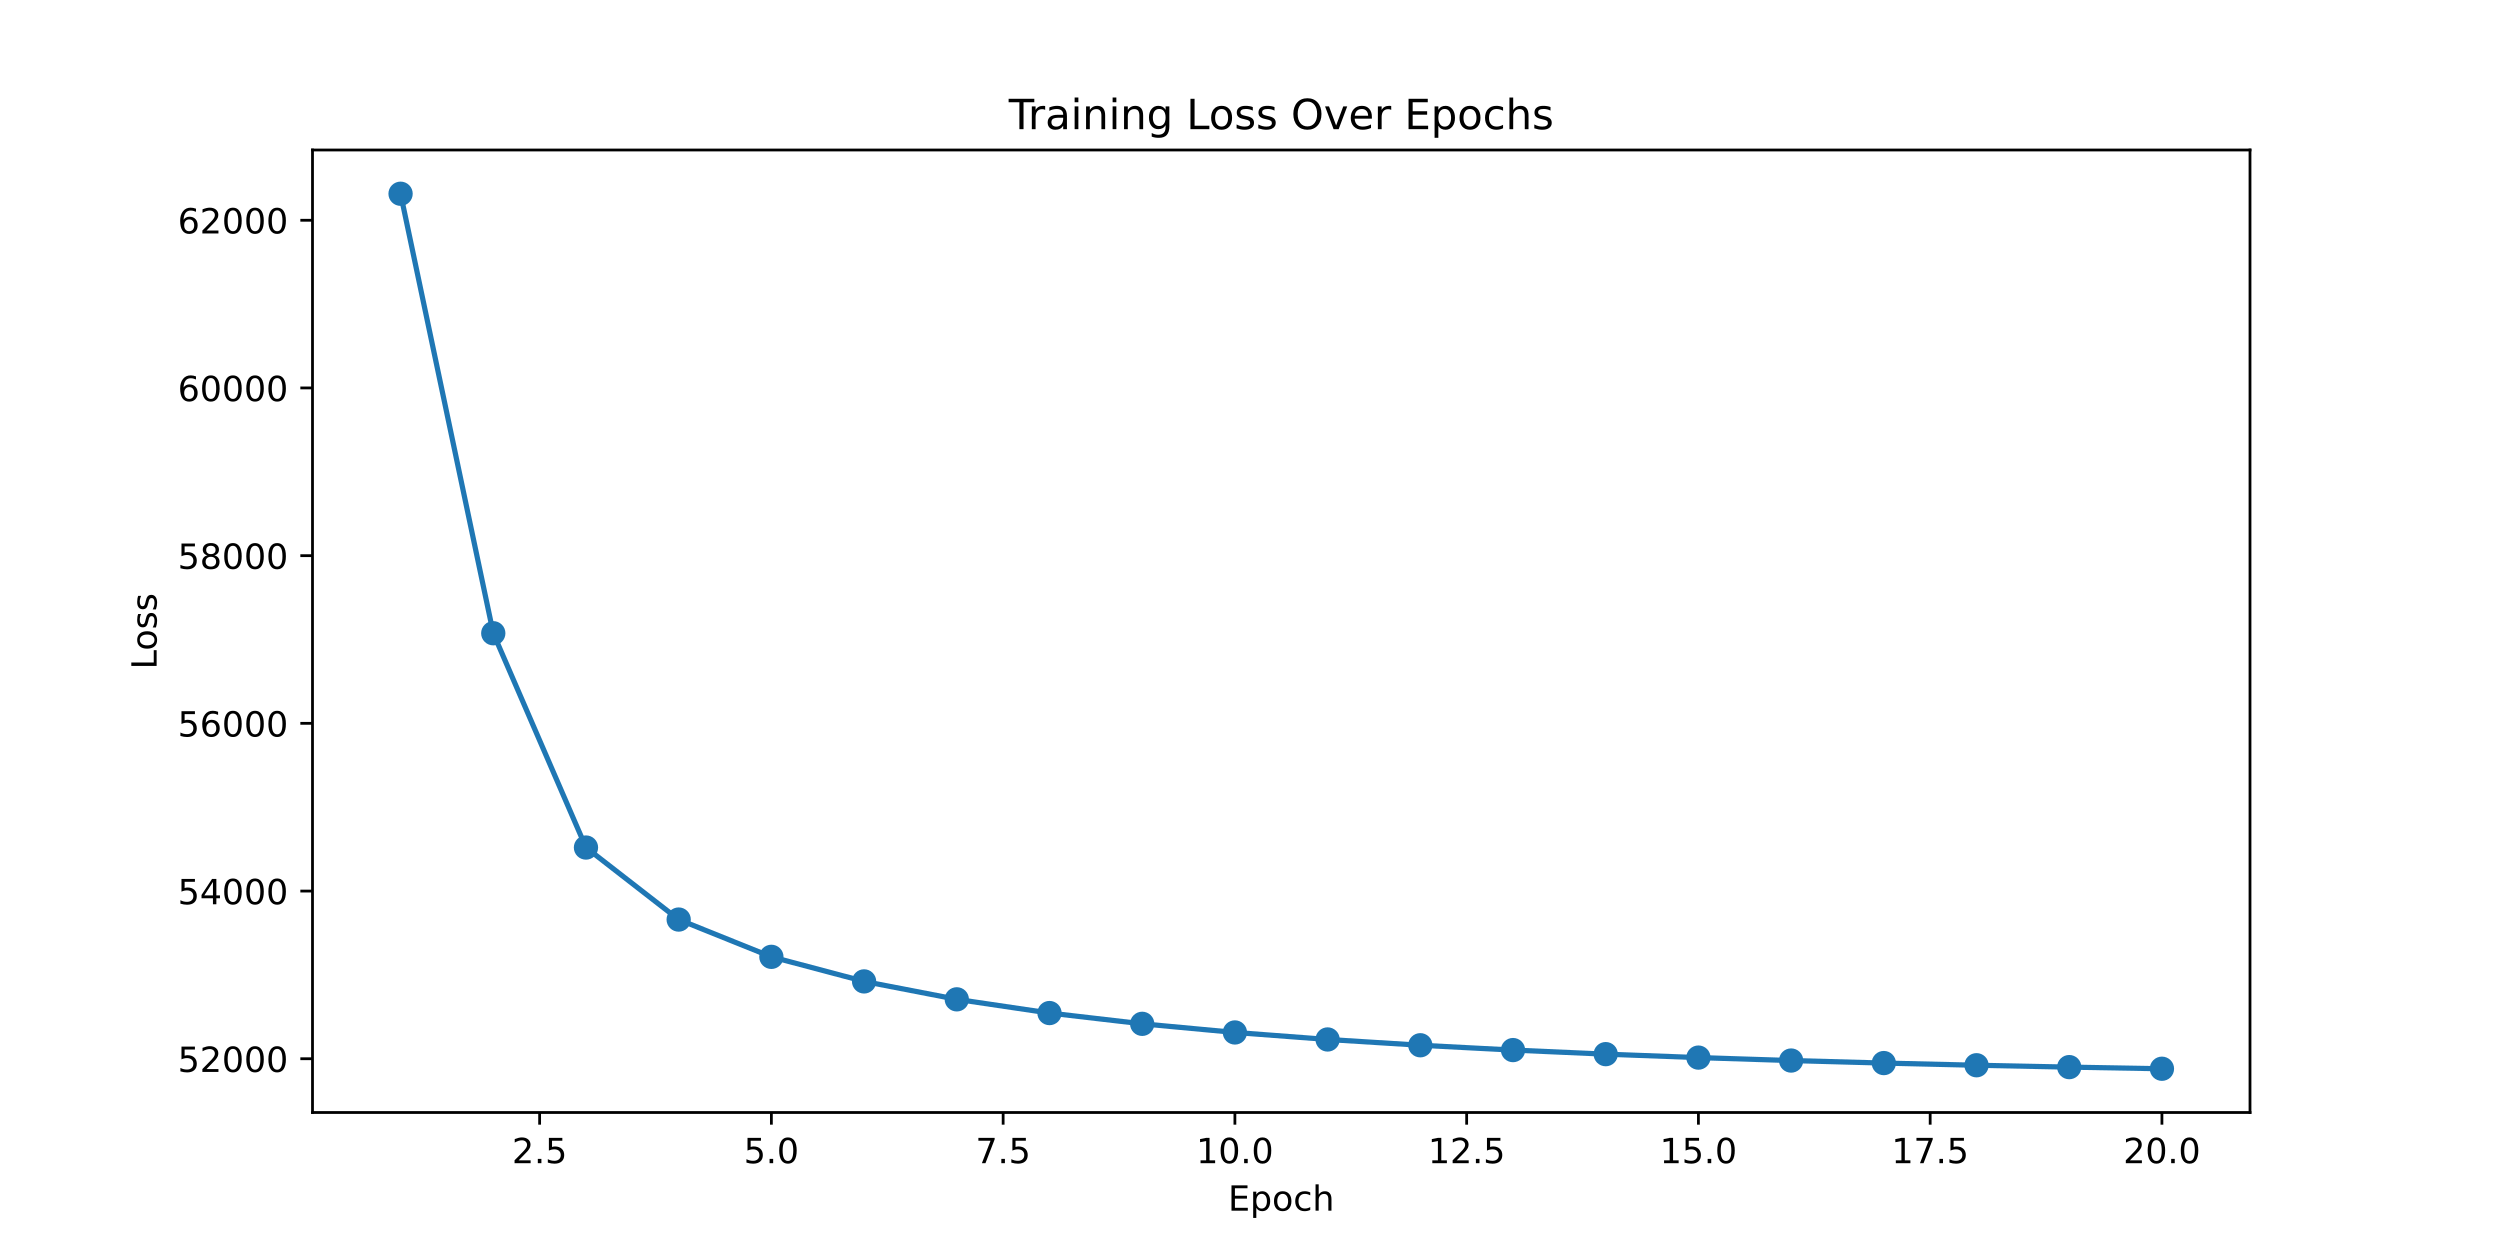
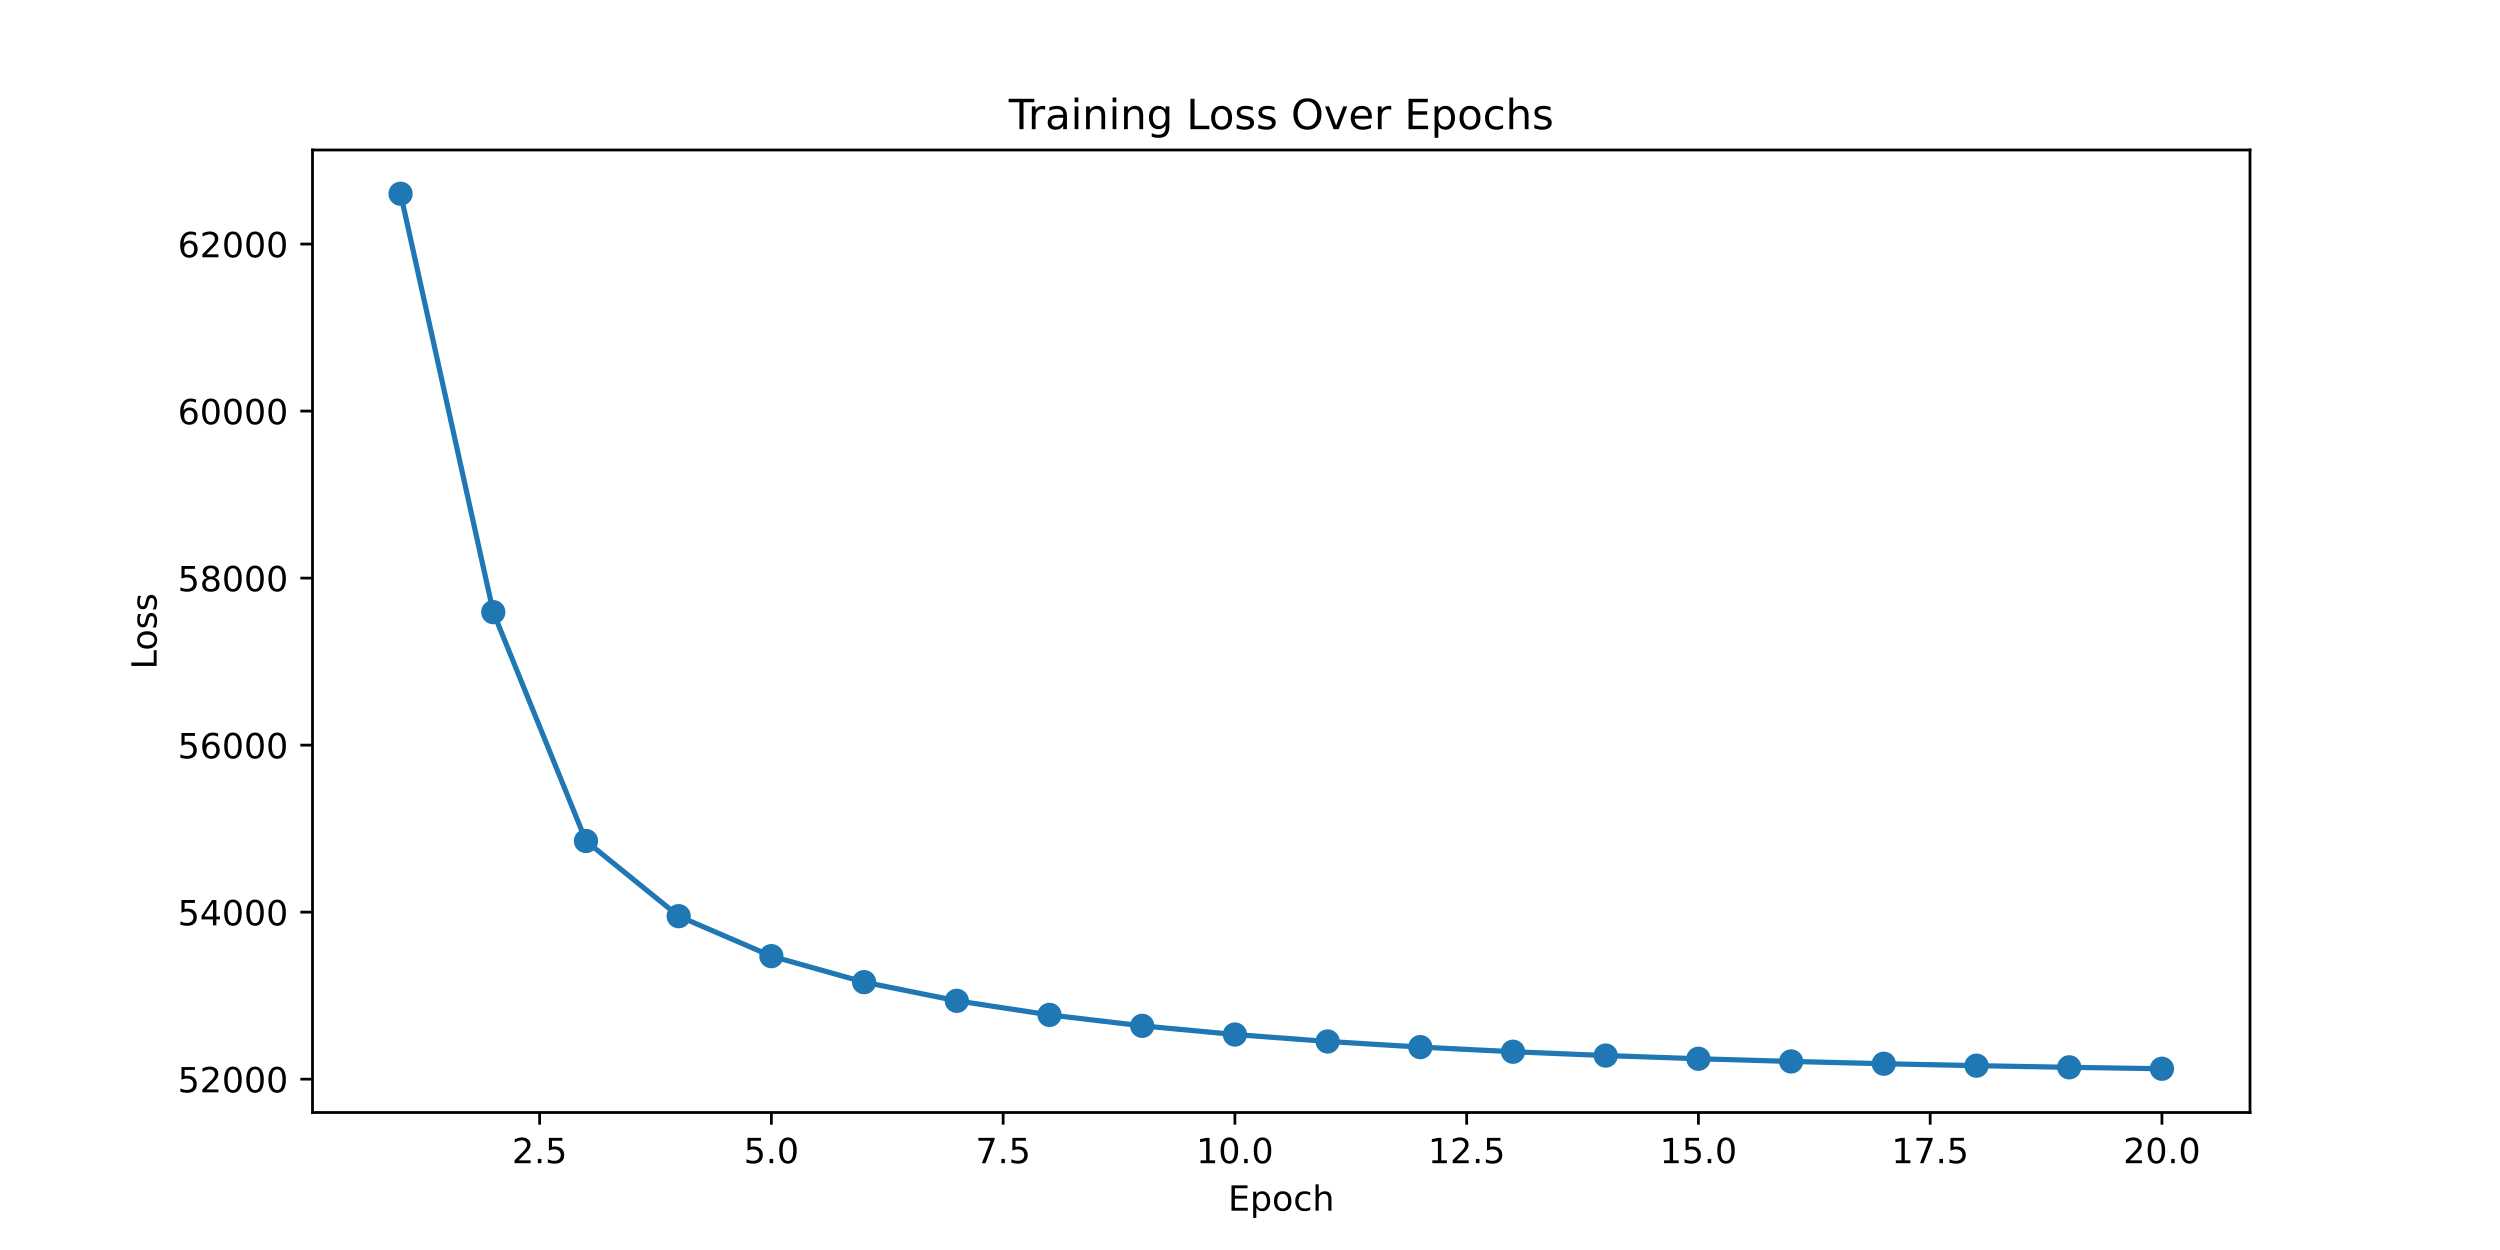
<svg xmlns="http://www.w3.org/2000/svg" xmlns:xlink="http://www.w3.org/1999/xlink" width="720pt" height="360pt" viewBox="0 0 720 360" version="1.1">
  <defs>
    <style type="text/css">*{stroke-linejoin: round; stroke-linecap: butt}</style>
  </defs>
  <g id="figure_1">
    <g id="patch_1">
      <path d="M 0 360  L 720 360  L 720 0  L 0 0  z " style="fill: #ffffff" />
    </g>
    <g id="axes_1">
      <g id="patch_2">
        <path d="M 90 320.4  L 648 320.4  L 648 43.2  L 90 43.2  z " style="fill: #ffffff" />
      </g>
      <g id="matplotlib.axis_1">
        <g id="xtick_1">
          <g id="line2d_1">
            <defs>
-               <path id="m86ede173ee" d="M 0 0  L 0 3.5  " style="stroke: #000000; stroke-width: 0.8" />
+               <path id="me15e7188da" d="M 0 0  L 0 3.5  " style="stroke: #000000; stroke-width: 0.8" />
            </defs>
            <g>
-               <use xlink:href="#m86ede173ee" x="155.411" y="320.4" style="stroke: #000000; stroke-width: 0.8" />
+               <use xlink:href="#me15e7188da" x="155.411" y="320.4" style="stroke: #000000; stroke-width: 0.8" />
            </g>
          </g>
          <g id="text_1">
            <g transform="translate(147.4599 334.9984) scale(0.1 -0.1)">
              <defs>
                <path id="DejaVuSans-32" d="M 1228 531  L 3431 531  L 3431 0  L 469 0  L 469 531  Q 828 903 1448 1529  Q 2069 2156 2228 2338  Q 2531 2678 2651 2914  Q 2772 3150 2772 3378  Q 2772 3750 2511 3984  Q 2250 4219 1831 4219  Q 1534 4219 1204 4116  Q 875 4013 500 3803  L 500 4441  Q 881 4594 1212 4672  Q 1544 4750 1819 4750  Q 2544 4750 2975 4387  Q 3406 4025 3406 3419  Q 3406 3131 3298 2873  Q 3191 2616 2906 2266  Q 2828 2175 2409 1742  Q 1991 1309 1228 531  z " transform="scale(0.015625)" />
                <path id="DejaVuSans-2e" d="M 684 794  L 1344 794  L 1344 0  L 684 0  L 684 794  z " transform="scale(0.015625)" />
                <path id="DejaVuSans-35" d="M 691 4666  L 3169 4666  L 3169 4134  L 1269 4134  L 1269 2991  Q 1406 3038 1543 3061  Q 1681 3084 1819 3084  Q 2600 3084 3056 2656  Q 3513 2228 3513 1497  Q 3513 744 3044 326  Q 2575 -91 1722 -91  Q 1428 -91 1123 -41  Q 819 9 494 109  L 494 744  Q 775 591 1075 516  Q 1375 441 1709 441  Q 2250 441 2565 725  Q 2881 1009 2881 1497  Q 2881 1984 2565 2268  Q 2250 2553 1709 2553  Q 1456 2553 1204 2497  Q 953 2441 691 2322  L 691 4666  z " transform="scale(0.015625)" />
              </defs>
              <use xlink:href="#DejaVuSans-32" />
              <use xlink:href="#DejaVuSans-2e" transform="translate(63.62305 0)" />
              <use xlink:href="#DejaVuSans-35" transform="translate(95.41016 0)" />
            </g>
          </g>
        </g>
        <g id="xtick_2">
          <g id="line2d_2">
            <g>
-               <use xlink:href="#m86ede173ee" x="222.158" y="320.4" style="stroke: #000000; stroke-width: 0.8" />
+               <use xlink:href="#me15e7188da" x="222.158" y="320.4" style="stroke: #000000; stroke-width: 0.8" />
            </g>
          </g>
          <g id="text_2">
            <g transform="translate(214.2063 334.9984) scale(0.1 -0.1)">
              <defs>
                <path id="DejaVuSans-30" d="M 2034 4250  Q 1547 4250 1301 3770  Q 1056 3291 1056 2328  Q 1056 1369 1301 889  Q 1547 409 2034 409  Q 2525 409 2770 889  Q 3016 1369 3016 2328  Q 3016 3291 2770 3770  Q 2525 4250 2034 4250  z M 2034 4750  Q 2819 4750 3233 4129  Q 3647 3509 3647 2328  Q 3647 1150 3233 529  Q 2819 -91 2034 -91  Q 1250 -91 836 529  Q 422 1150 422 2328  Q 422 3509 836 4129  Q 1250 4750 2034 4750  z " transform="scale(0.015625)" />
              </defs>
              <use xlink:href="#DejaVuSans-35" />
              <use xlink:href="#DejaVuSans-2e" transform="translate(63.62305 0)" />
              <use xlink:href="#DejaVuSans-30" transform="translate(95.41016 0)" />
            </g>
          </g>
        </g>
        <g id="xtick_3">
          <g id="line2d_3">
            <g>
-               <use xlink:href="#m86ede173ee" x="288.904" y="320.4" style="stroke: #000000; stroke-width: 0.8" />
+               <use xlink:href="#me15e7188da" x="288.904" y="320.4" style="stroke: #000000; stroke-width: 0.8" />
            </g>
          </g>
          <g id="text_3">
            <g transform="translate(280.9527 334.9984) scale(0.1 -0.1)">
              <defs>
                <path id="DejaVuSans-37" d="M 525 4666  L 3525 4666  L 3525 4397  L 1831 0  L 1172 0  L 2766 4134  L 525 4134  L 525 4666  z " transform="scale(0.015625)" />
              </defs>
              <use xlink:href="#DejaVuSans-37" />
              <use xlink:href="#DejaVuSans-2e" transform="translate(63.62305 0)" />
              <use xlink:href="#DejaVuSans-35" transform="translate(95.41016 0)" />
            </g>
          </g>
        </g>
        <g id="xtick_4">
          <g id="line2d_4">
            <g>
-               <use xlink:href="#m86ede173ee" x="355.651" y="320.4" style="stroke: #000000; stroke-width: 0.8" />
+               <use xlink:href="#me15e7188da" x="355.651" y="320.4" style="stroke: #000000; stroke-width: 0.8" />
            </g>
          </g>
          <g id="text_4">
            <g transform="translate(344.5179 334.9984) scale(0.1 -0.1)">
              <defs>
                <path id="DejaVuSans-31" d="M 794 531  L 1825 531  L 1825 4091  L 703 3866  L 703 4441  L 1819 4666  L 2450 4666  L 2450 531  L 3481 531  L 3481 0  L 794 0  L 794 531  z " transform="scale(0.015625)" />
              </defs>
              <use xlink:href="#DejaVuSans-31" />
              <use xlink:href="#DejaVuSans-30" transform="translate(63.62305 0)" />
              <use xlink:href="#DejaVuSans-2e" transform="translate(127.2461 0)" />
              <use xlink:href="#DejaVuSans-30" transform="translate(159.0332 0)" />
            </g>
          </g>
        </g>
        <g id="xtick_5">
          <g id="line2d_5">
            <g>
-               <use xlink:href="#m86ede173ee" x="422.397" y="320.4" style="stroke: #000000; stroke-width: 0.8" />
+               <use xlink:href="#me15e7188da" x="422.397" y="320.4" style="stroke: #000000; stroke-width: 0.8" />
            </g>
          </g>
          <g id="text_5">
            <g transform="translate(411.2643 334.9984) scale(0.1 -0.1)">
              <use xlink:href="#DejaVuSans-31" />
              <use xlink:href="#DejaVuSans-32" transform="translate(63.62305 0)" />
              <use xlink:href="#DejaVuSans-2e" transform="translate(127.2461 0)" />
              <use xlink:href="#DejaVuSans-35" transform="translate(159.0332 0)" />
            </g>
          </g>
        </g>
        <g id="xtick_6">
          <g id="line2d_6">
            <g>
-               <use xlink:href="#m86ede173ee" x="489.144" y="320.4" style="stroke: #000000; stroke-width: 0.8" />
+               <use xlink:href="#me15e7188da" x="489.144" y="320.4" style="stroke: #000000; stroke-width: 0.8" />
            </g>
          </g>
          <g id="text_6">
            <g transform="translate(478.0107 334.9984) scale(0.1 -0.1)">
              <use xlink:href="#DejaVuSans-31" />
              <use xlink:href="#DejaVuSans-35" transform="translate(63.62305 0)" />
              <use xlink:href="#DejaVuSans-2e" transform="translate(127.2461 0)" />
              <use xlink:href="#DejaVuSans-30" transform="translate(159.0332 0)" />
            </g>
          </g>
        </g>
        <g id="xtick_7">
          <g id="line2d_7">
            <g>
-               <use xlink:href="#m86ede173ee" x="555.89" y="320.4" style="stroke: #000000; stroke-width: 0.8" />
+               <use xlink:href="#me15e7188da" x="555.89" y="320.4" style="stroke: #000000; stroke-width: 0.8" />
            </g>
          </g>
          <g id="text_7">
            <g transform="translate(544.7571 334.9984) scale(0.1 -0.1)">
              <use xlink:href="#DejaVuSans-31" />
              <use xlink:href="#DejaVuSans-37" transform="translate(63.62305 0)" />
              <use xlink:href="#DejaVuSans-2e" transform="translate(127.2461 0)" />
              <use xlink:href="#DejaVuSans-35" transform="translate(159.0332 0)" />
            </g>
          </g>
        </g>
        <g id="xtick_8">
          <g id="line2d_8">
            <g>
-               <use xlink:href="#m86ede173ee" x="622.636" y="320.4" style="stroke: #000000; stroke-width: 0.8" />
+               <use xlink:href="#me15e7188da" x="622.636" y="320.4" style="stroke: #000000; stroke-width: 0.8" />
            </g>
          </g>
          <g id="text_8">
            <g transform="translate(611.5036 334.9984) scale(0.1 -0.1)">
              <use xlink:href="#DejaVuSans-32" />
              <use xlink:href="#DejaVuSans-30" transform="translate(63.62305 0)" />
              <use xlink:href="#DejaVuSans-2e" transform="translate(127.2461 0)" />
              <use xlink:href="#DejaVuSans-30" transform="translate(159.0332 0)" />
            </g>
          </g>
        </g>
        <g id="text_9">
          <g transform="translate(353.6891 348.6766) scale(0.1 -0.1)">
            <defs>
              <path id="DejaVuSans-45" d="M 628 4666  L 3578 4666  L 3578 4134  L 1259 4134  L 1259 2753  L 3481 2753  L 3481 2222  L 1259 2222  L 1259 531  L 3634 531  L 3634 0  L 628 0  L 628 4666  z " transform="scale(0.015625)" />
              <path id="DejaVuSans-70" d="M 1159 525  L 1159 -1331  L 581 -1331  L 581 3500  L 1159 3500  L 1159 2969  Q 1341 3281 1617 3432  Q 1894 3584 2278 3584  Q 2916 3584 3314 3078  Q 3713 2572 3713 1747  Q 3713 922 3314 415  Q 2916 -91 2278 -91  Q 1894 -91 1617 61  Q 1341 213 1159 525  z M 3116 1747  Q 3116 2381 2855 2742  Q 2594 3103 2138 3103  Q 1681 3103 1420 2742  Q 1159 2381 1159 1747  Q 1159 1113 1420 752  Q 1681 391 2138 391  Q 2594 391 2855 752  Q 3116 1113 3116 1747  z " transform="scale(0.015625)" />
              <path id="DejaVuSans-6f" d="M 1959 3097  Q 1497 3097 1228 2736  Q 959 2375 959 1747  Q 959 1119 1226 758  Q 1494 397 1959 397  Q 2419 397 2687 759  Q 2956 1122 2956 1747  Q 2956 2369 2687 2733  Q 2419 3097 1959 3097  z M 1959 3584  Q 2709 3584 3137 3096  Q 3566 2609 3566 1747  Q 3566 888 3137 398  Q 2709 -91 1959 -91  Q 1206 -91 779 398  Q 353 888 353 1747  Q 353 2609 779 3096  Q 1206 3584 1959 3584  z " transform="scale(0.015625)" />
              <path id="DejaVuSans-63" d="M 3122 3366  L 3122 2828  Q 2878 2963 2633 3030  Q 2388 3097 2138 3097  Q 1578 3097 1268 2742  Q 959 2388 959 1747  Q 959 1106 1268 751  Q 1578 397 2138 397  Q 2388 397 2633 464  Q 2878 531 3122 666  L 3122 134  Q 2881 22 2623 -34  Q 2366 -91 2075 -91  Q 1284 -91 818 406  Q 353 903 353 1747  Q 353 2603 823 3093  Q 1294 3584 2113 3584  Q 2378 3584 2631 3529  Q 2884 3475 3122 3366  z " transform="scale(0.015625)" />
              <path id="DejaVuSans-68" d="M 3513 2113  L 3513 0  L 2938 0  L 2938 2094  Q 2938 2591 2744 2837  Q 2550 3084 2163 3084  Q 1697 3084 1428 2787  Q 1159 2491 1159 1978  L 1159 0  L 581 0  L 581 4863  L 1159 4863  L 1159 2956  Q 1366 3272 1645 3428  Q 1925 3584 2291 3584  Q 2894 3584 3203 3211  Q 3513 2838 3513 2113  z " transform="scale(0.015625)" />
            </defs>
            <use xlink:href="#DejaVuSans-45" />
            <use xlink:href="#DejaVuSans-70" transform="translate(63.18359 0)" />
            <use xlink:href="#DejaVuSans-6f" transform="translate(126.6602 0)" />
            <use xlink:href="#DejaVuSans-63" transform="translate(187.8418 0)" />
            <use xlink:href="#DejaVuSans-68" transform="translate(242.8223 0)" />
          </g>
        </g>
      </g>
      <g id="matplotlib.axis_2">
        <g id="ytick_1">
          <g id="line2d_9">
            <defs>
-               <path id="m287cf3b19f" d="M 0 0  L -3.5 0  " style="stroke: #000000; stroke-width: 0.8" />
+               <path id="me269ccc353" d="M 0 0  L -3.5 0  " style="stroke: #000000; stroke-width: 0.8" />
            </defs>
            <g>
-               <use xlink:href="#m287cf3b19f" x="90" y="304.919" style="stroke: #000000; stroke-width: 0.8" />
+               <use xlink:href="#me269ccc353" x="90" y="310.8" style="stroke: #000000; stroke-width: 0.8" />
            </g>
          </g>
          <g id="text_10">
-             <g transform="translate(51.1875 308.7183) scale(0.1 -0.1)">
+             <g transform="translate(51.1875 314.5993) scale(0.1 -0.1)">
              <use xlink:href="#DejaVuSans-35" />
              <use xlink:href="#DejaVuSans-32" transform="translate(63.62305 0)" />
              <use xlink:href="#DejaVuSans-30" transform="translate(127.2461 0)" />
              <use xlink:href="#DejaVuSans-30" transform="translate(190.8691 0)" />
              <use xlink:href="#DejaVuSans-30" transform="translate(254.4922 0)" />
            </g>
          </g>
        </g>
        <g id="ytick_2">
          <g id="line2d_10">
            <g>
-               <use xlink:href="#m287cf3b19f" x="90" y="256.621" style="stroke: #000000; stroke-width: 0.8" />
+               <use xlink:href="#me269ccc353" x="90" y="262.697" style="stroke: #000000; stroke-width: 0.8" />
            </g>
          </g>
          <g id="text_11">
-             <g transform="translate(51.1875 260.4207) scale(0.1 -0.1)">
+             <g transform="translate(51.1875 266.4965) scale(0.1 -0.1)">
              <defs>
                <path id="DejaVuSans-34" d="M 2419 4116  L 825 1625  L 2419 1625  L 2419 4116  z M 2253 4666  L 3047 4666  L 3047 1625  L 3713 1625  L 3713 1100  L 3047 1100  L 3047 0  L 2419 0  L 2419 1100  L 313 1100  L 313 1709  L 2253 4666  z " transform="scale(0.015625)" />
              </defs>
              <use xlink:href="#DejaVuSans-35" />
              <use xlink:href="#DejaVuSans-34" transform="translate(63.62305 0)" />
              <use xlink:href="#DejaVuSans-30" transform="translate(127.2461 0)" />
              <use xlink:href="#DejaVuSans-30" transform="translate(190.8691 0)" />
              <use xlink:href="#DejaVuSans-30" transform="translate(254.4922 0)" />
            </g>
          </g>
        </g>
        <g id="ytick_3">
          <g id="line2d_11">
            <g>
-               <use xlink:href="#m287cf3b19f" x="90" y="208.324" style="stroke: #000000; stroke-width: 0.8" />
+               <use xlink:href="#me269ccc353" x="90" y="214.594" style="stroke: #000000; stroke-width: 0.8" />
            </g>
          </g>
          <g id="text_12">
-             <g transform="translate(51.1875 212.123) scale(0.1 -0.1)">
+             <g transform="translate(51.1875 218.3937) scale(0.1 -0.1)">
              <defs>
                <path id="DejaVuSans-36" d="M 2113 2584  Q 1688 2584 1439 2293  Q 1191 2003 1191 1497  Q 1191 994 1439 701  Q 1688 409 2113 409  Q 2538 409 2786 701  Q 3034 994 3034 1497  Q 3034 2003 2786 2293  Q 2538 2584 2113 2584  z M 3366 4563  L 3366 3988  Q 3128 4100 2886 4159  Q 2644 4219 2406 4219  Q 1781 4219 1451 3797  Q 1122 3375 1075 2522  Q 1259 2794 1537 2939  Q 1816 3084 2150 3084  Q 2853 3084 3261 2657  Q 3669 2231 3669 1497  Q 3669 778 3244 343  Q 2819 -91 2113 -91  Q 1303 -91 875 529  Q 447 1150 447 2328  Q 447 3434 972 4092  Q 1497 4750 2381 4750  Q 2619 4750 2861 4703  Q 3103 4656 3366 4563  z " transform="scale(0.015625)" />
              </defs>
              <use xlink:href="#DejaVuSans-35" />
              <use xlink:href="#DejaVuSans-36" transform="translate(63.62305 0)" />
              <use xlink:href="#DejaVuSans-30" transform="translate(127.2461 0)" />
              <use xlink:href="#DejaVuSans-30" transform="translate(190.8691 0)" />
              <use xlink:href="#DejaVuSans-30" transform="translate(254.4922 0)" />
            </g>
          </g>
        </g>
        <g id="ytick_4">
          <g id="line2d_12">
            <g>
-               <use xlink:href="#m287cf3b19f" x="90" y="160.026" style="stroke: #000000; stroke-width: 0.8" />
+               <use xlink:href="#me269ccc353" x="90" y="166.492" style="stroke: #000000; stroke-width: 0.8" />
            </g>
          </g>
          <g id="text_13">
-             <g transform="translate(51.1875 163.8253) scale(0.1 -0.1)">
+             <g transform="translate(51.1875 170.2909) scale(0.1 -0.1)">
              <defs>
                <path id="DejaVuSans-38" d="M 2034 2216  Q 1584 2216 1326 1975  Q 1069 1734 1069 1313  Q 1069 891 1326 650  Q 1584 409 2034 409  Q 2484 409 2743 651  Q 3003 894 3003 1313  Q 3003 1734 2745 1975  Q 2488 2216 2034 2216  z M 1403 2484  Q 997 2584 770 2862  Q 544 3141 544 3541  Q 544 4100 942 4425  Q 1341 4750 2034 4750  Q 2731 4750 3128 4425  Q 3525 4100 3525 3541  Q 3525 3141 3298 2862  Q 3072 2584 2669 2484  Q 3125 2378 3379 2068  Q 3634 1759 3634 1313  Q 3634 634 3220 271  Q 2806 -91 2034 -91  Q 1263 -91 848 271  Q 434 634 434 1313  Q 434 1759 690 2068  Q 947 2378 1403 2484  z M 1172 3481  Q 1172 3119 1398 2916  Q 1625 2713 2034 2713  Q 2441 2713 2670 2916  Q 2900 3119 2900 3481  Q 2900 3844 2670 4047  Q 2441 4250 2034 4250  Q 1625 4250 1398 4047  Q 1172 3844 1172 3481  z " transform="scale(0.015625)" />
              </defs>
              <use xlink:href="#DejaVuSans-35" />
              <use xlink:href="#DejaVuSans-38" transform="translate(63.62305 0)" />
              <use xlink:href="#DejaVuSans-30" transform="translate(127.2461 0)" />
              <use xlink:href="#DejaVuSans-30" transform="translate(190.8691 0)" />
              <use xlink:href="#DejaVuSans-30" transform="translate(254.4922 0)" />
            </g>
          </g>
        </g>
        <g id="ytick_5">
          <g id="line2d_13">
            <g>
-               <use xlink:href="#m287cf3b19f" x="90" y="111.728" style="stroke: #000000; stroke-width: 0.8" />
+               <use xlink:href="#me269ccc353" x="90" y="118.389" style="stroke: #000000; stroke-width: 0.8" />
            </g>
          </g>
          <g id="text_14">
-             <g transform="translate(51.1875 115.5277) scale(0.1 -0.1)">
+             <g transform="translate(51.1875 122.188) scale(0.1 -0.1)">
              <use xlink:href="#DejaVuSans-36" />
              <use xlink:href="#DejaVuSans-30" transform="translate(63.62305 0)" />
              <use xlink:href="#DejaVuSans-30" transform="translate(127.2461 0)" />
              <use xlink:href="#DejaVuSans-30" transform="translate(190.8691 0)" />
              <use xlink:href="#DejaVuSans-30" transform="translate(254.4922 0)" />
            </g>
          </g>
        </g>
        <g id="ytick_6">
          <g id="line2d_14">
            <g>
-               <use xlink:href="#m287cf3b19f" x="90" y="63.431" style="stroke: #000000; stroke-width: 0.8" />
+               <use xlink:href="#me269ccc353" x="90" y="70.286" style="stroke: #000000; stroke-width: 0.8" />
            </g>
          </g>
          <g id="text_15">
-             <g transform="translate(51.1875 67.22998) scale(0.1 -0.1)">
+             <g transform="translate(51.1875 74.08521) scale(0.1 -0.1)">
              <use xlink:href="#DejaVuSans-36" />
              <use xlink:href="#DejaVuSans-32" transform="translate(63.62305 0)" />
              <use xlink:href="#DejaVuSans-30" transform="translate(127.2461 0)" />
              <use xlink:href="#DejaVuSans-30" transform="translate(190.8691 0)" />
              <use xlink:href="#DejaVuSans-30" transform="translate(254.4922 0)" />
            </g>
          </g>
        </g>
        <g id="text_16">
          <g transform="translate(45.10781 192.7672) rotate(-90) scale(0.1 -0.1)">
            <defs>
              <path id="DejaVuSans-4c" d="M 628 4666  L 1259 4666  L 1259 531  L 3531 531  L 3531 0  L 628 0  L 628 4666  z " transform="scale(0.015625)" />
              <path id="DejaVuSans-73" d="M 2834 3397  L 2834 2853  Q 2591 2978 2328 3040  Q 2066 3103 1784 3103  Q 1356 3103 1142 2972  Q 928 2841 928 2578  Q 928 2378 1081 2264  Q 1234 2150 1697 2047  L 1894 2003  Q 2506 1872 2764 1633  Q 3022 1394 3022 966  Q 3022 478 2636 193  Q 2250 -91 1575 -91  Q 1294 -91 989 -36  Q 684 19 347 128  L 347 722  Q 666 556 975 473  Q 1284 391 1588 391  Q 1994 391 2212 530  Q 2431 669 2431 922  Q 2431 1156 2273 1281  Q 2116 1406 1581 1522  L 1381 1569  Q 847 1681 609 1914  Q 372 2147 372 2553  Q 372 3047 722 3315  Q 1072 3584 1716 3584  Q 2034 3584 2315 3537  Q 2597 3491 2834 3397  z " transform="scale(0.015625)" />
            </defs>
            <use xlink:href="#DejaVuSans-4c" />
            <use xlink:href="#DejaVuSans-6f" transform="translate(53.96289 0)" />
            <use xlink:href="#DejaVuSans-73" transform="translate(115.1445 0)" />
            <use xlink:href="#DejaVuSans-73" transform="translate(167.2441 0)" />
          </g>
        </g>
      </g>
      <g id="line2d_15">
-         <path d="M 115.364 55.8  L 142.062 182.375  L 168.761 244.092  L 195.459 264.832  L 222.158 275.571  L 248.856 282.648  L 275.555 287.81  L 302.254 291.76  L 328.952 294.863  L 355.651 297.348  L 382.349 299.368  L 409.048 301.034  L 435.746 302.424  L 462.445 303.595  L 489.144 304.589  L 515.842 305.437  L 542.541 306.164  L 569.239 306.791  L 595.938 307.331  L 622.636 307.8  " clip-path="url(#pf9868fb982)" style="fill: none; stroke: #1f77b4; stroke-width: 1.5; stroke-linecap: square" />
+         <path d="M 115.364 55.8  L 142.062 176.299  L 168.761 242.211  L 195.459 263.859  L 222.158 275.369  L 248.856 282.862  L 275.555 288.233  L 302.254 292.29  L 328.952 295.445  L 355.651 297.942  L 382.349 299.944  L 409.048 301.569  L 435.746 302.9  L 462.445 304.003  L 489.144 304.923  L 515.842 305.698  L 542.541 306.354  L 569.239 306.913  L 595.938 307.39  L 622.636 307.8  " clip-path="url(#p6c23f79ba9)" style="fill: none; stroke: #1f77b4; stroke-width: 1.5; stroke-linecap: square" />
        <defs>
-           <path id="mb60d9df8a7" d="M 0 3  C 0.796 3 1.559 2.684 2.121 2.121  C 2.684 1.559 3 0.796 3 0  C 3 -0.796 2.684 -1.559 2.121 -2.121  C 1.559 -2.684 0.796 -3 0 -3  C -0.796 -3 -1.559 -2.684 -2.121 -2.121  C -2.684 -1.559 -3 -0.796 -3 0  C -3 0.796 -2.684 1.559 -2.121 2.121  C -1.559 2.684 -0.796 3 0 3  z " style="stroke: #1f77b4" />
+           <path id="mb9fe1a7433" d="M 0 3  C 0.796 3 1.559 2.684 2.121 2.121  C 2.684 1.559 3 0.796 3 0  C 3 -0.796 2.684 -1.559 2.121 -2.121  C 1.559 -2.684 0.796 -3 0 -3  C -0.796 -3 -1.559 -2.684 -2.121 -2.121  C -2.684 -1.559 -3 -0.796 -3 0  C -3 0.796 -2.684 1.559 -2.121 2.121  C -1.559 2.684 -0.796 3 0 3  z " style="stroke: #1f77b4" />
        </defs>
-         <g clip-path="url(#pf9868fb982)">
-           <use xlink:href="#mb60d9df8a7" x="115.364" y="55.8" style="fill: #1f77b4; stroke: #1f77b4" />
-           <use xlink:href="#mb60d9df8a7" x="142.062" y="182.375" style="fill: #1f77b4; stroke: #1f77b4" />
-           <use xlink:href="#mb60d9df8a7" x="168.761" y="244.092" style="fill: #1f77b4; stroke: #1f77b4" />
-           <use xlink:href="#mb60d9df8a7" x="195.459" y="264.832" style="fill: #1f77b4; stroke: #1f77b4" />
-           <use xlink:href="#mb60d9df8a7" x="222.158" y="275.571" style="fill: #1f77b4; stroke: #1f77b4" />
-           <use xlink:href="#mb60d9df8a7" x="248.856" y="282.648" style="fill: #1f77b4; stroke: #1f77b4" />
-           <use xlink:href="#mb60d9df8a7" x="275.555" y="287.81" style="fill: #1f77b4; stroke: #1f77b4" />
-           <use xlink:href="#mb60d9df8a7" x="302.254" y="291.76" style="fill: #1f77b4; stroke: #1f77b4" />
-           <use xlink:href="#mb60d9df8a7" x="328.952" y="294.863" style="fill: #1f77b4; stroke: #1f77b4" />
-           <use xlink:href="#mb60d9df8a7" x="355.651" y="297.348" style="fill: #1f77b4; stroke: #1f77b4" />
-           <use xlink:href="#mb60d9df8a7" x="382.349" y="299.368" style="fill: #1f77b4; stroke: #1f77b4" />
-           <use xlink:href="#mb60d9df8a7" x="409.048" y="301.034" style="fill: #1f77b4; stroke: #1f77b4" />
-           <use xlink:href="#mb60d9df8a7" x="435.746" y="302.424" style="fill: #1f77b4; stroke: #1f77b4" />
-           <use xlink:href="#mb60d9df8a7" x="462.445" y="303.595" style="fill: #1f77b4; stroke: #1f77b4" />
-           <use xlink:href="#mb60d9df8a7" x="489.144" y="304.589" style="fill: #1f77b4; stroke: #1f77b4" />
-           <use xlink:href="#mb60d9df8a7" x="515.842" y="305.437" style="fill: #1f77b4; stroke: #1f77b4" />
-           <use xlink:href="#mb60d9df8a7" x="542.541" y="306.164" style="fill: #1f77b4; stroke: #1f77b4" />
-           <use xlink:href="#mb60d9df8a7" x="569.239" y="306.791" style="fill: #1f77b4; stroke: #1f77b4" />
-           <use xlink:href="#mb60d9df8a7" x="595.938" y="307.331" style="fill: #1f77b4; stroke: #1f77b4" />
-           <use xlink:href="#mb60d9df8a7" x="622.636" y="307.8" style="fill: #1f77b4; stroke: #1f77b4" />
+         <g clip-path="url(#p6c23f79ba9)">
+           <use xlink:href="#mb9fe1a7433" x="115.364" y="55.8" style="fill: #1f77b4; stroke: #1f77b4" />
+           <use xlink:href="#mb9fe1a7433" x="142.062" y="176.299" style="fill: #1f77b4; stroke: #1f77b4" />
+           <use xlink:href="#mb9fe1a7433" x="168.761" y="242.211" style="fill: #1f77b4; stroke: #1f77b4" />
+           <use xlink:href="#mb9fe1a7433" x="195.459" y="263.859" style="fill: #1f77b4; stroke: #1f77b4" />
+           <use xlink:href="#mb9fe1a7433" x="222.158" y="275.369" style="fill: #1f77b4; stroke: #1f77b4" />
+           <use xlink:href="#mb9fe1a7433" x="248.856" y="282.862" style="fill: #1f77b4; stroke: #1f77b4" />
+           <use xlink:href="#mb9fe1a7433" x="275.555" y="288.233" style="fill: #1f77b4; stroke: #1f77b4" />
+           <use xlink:href="#mb9fe1a7433" x="302.254" y="292.29" style="fill: #1f77b4; stroke: #1f77b4" />
+           <use xlink:href="#mb9fe1a7433" x="328.952" y="295.445" style="fill: #1f77b4; stroke: #1f77b4" />
+           <use xlink:href="#mb9fe1a7433" x="355.651" y="297.942" style="fill: #1f77b4; stroke: #1f77b4" />
+           <use xlink:href="#mb9fe1a7433" x="382.349" y="299.944" style="fill: #1f77b4; stroke: #1f77b4" />
+           <use xlink:href="#mb9fe1a7433" x="409.048" y="301.569" style="fill: #1f77b4; stroke: #1f77b4" />
+           <use xlink:href="#mb9fe1a7433" x="435.746" y="302.9" style="fill: #1f77b4; stroke: #1f77b4" />
+           <use xlink:href="#mb9fe1a7433" x="462.445" y="304.003" style="fill: #1f77b4; stroke: #1f77b4" />
+           <use xlink:href="#mb9fe1a7433" x="489.144" y="304.923" style="fill: #1f77b4; stroke: #1f77b4" />
+           <use xlink:href="#mb9fe1a7433" x="515.842" y="305.698" style="fill: #1f77b4; stroke: #1f77b4" />
+           <use xlink:href="#mb9fe1a7433" x="542.541" y="306.354" style="fill: #1f77b4; stroke: #1f77b4" />
+           <use xlink:href="#mb9fe1a7433" x="569.239" y="306.913" style="fill: #1f77b4; stroke: #1f77b4" />
+           <use xlink:href="#mb9fe1a7433" x="595.938" y="307.39" style="fill: #1f77b4; stroke: #1f77b4" />
+           <use xlink:href="#mb9fe1a7433" x="622.636" y="307.8" style="fill: #1f77b4; stroke: #1f77b4" />
        </g>
      </g>
      <g id="patch_3">
        <path d="M 90 320.4  L 90 43.2  " style="fill: none; stroke: #000000; stroke-width: 0.8; stroke-linejoin: miter; stroke-linecap: square" />
      </g>
      <g id="patch_4">
        <path d="M 648 320.4  L 648 43.2  " style="fill: none; stroke: #000000; stroke-width: 0.8; stroke-linejoin: miter; stroke-linecap: square" />
      </g>
      <g id="patch_5">
        <path d="M 90 320.4  L 648 320.4  " style="fill: none; stroke: #000000; stroke-width: 0.8; stroke-linejoin: miter; stroke-linecap: square" />
      </g>
      <g id="patch_6">
        <path d="M 90 43.2  L 648 43.2  " style="fill: none; stroke: #000000; stroke-width: 0.8; stroke-linejoin: miter; stroke-linecap: square" />
      </g>
      <g id="text_17">
        <g transform="translate(290.5163 37.2) scale(0.12 -0.12)">
          <defs>
            <path id="DejaVuSans-54" d="M -19 4666  L 3928 4666  L 3928 4134  L 2272 4134  L 2272 0  L 1638 0  L 1638 4134  L -19 4134  L -19 4666  z " transform="scale(0.015625)" />
            <path id="DejaVuSans-72" d="M 2631 2963  Q 2534 3019 2420 3045  Q 2306 3072 2169 3072  Q 1681 3072 1420 2755  Q 1159 2438 1159 1844  L 1159 0  L 581 0  L 581 3500  L 1159 3500  L 1159 2956  Q 1341 3275 1631 3429  Q 1922 3584 2338 3584  Q 2397 3584 2469 3576  Q 2541 3569 2628 3553  L 2631 2963  z " transform="scale(0.015625)" />
            <path id="DejaVuSans-61" d="M 2194 1759  Q 1497 1759 1228 1600  Q 959 1441 959 1056  Q 959 750 1161 570  Q 1363 391 1709 391  Q 2188 391 2477 730  Q 2766 1069 2766 1631  L 2766 1759  L 2194 1759  z M 3341 1997  L 3341 0  L 2766 0  L 2766 531  Q 2569 213 2275 61  Q 1981 -91 1556 -91  Q 1019 -91 701 211  Q 384 513 384 1019  Q 384 1609 779 1909  Q 1175 2209 1959 2209  L 2766 2209  L 2766 2266  Q 2766 2663 2505 2880  Q 2244 3097 1772 3097  Q 1472 3097 1187 3025  Q 903 2953 641 2809  L 641 3341  Q 956 3463 1253 3523  Q 1550 3584 1831 3584  Q 2591 3584 2966 3190  Q 3341 2797 3341 1997  z " transform="scale(0.015625)" />
            <path id="DejaVuSans-69" d="M 603 3500  L 1178 3500  L 1178 0  L 603 0  L 603 3500  z M 603 4863  L 1178 4863  L 1178 4134  L 603 4134  L 603 4863  z " transform="scale(0.015625)" />
            <path id="DejaVuSans-6e" d="M 3513 2113  L 3513 0  L 2938 0  L 2938 2094  Q 2938 2591 2744 2837  Q 2550 3084 2163 3084  Q 1697 3084 1428 2787  Q 1159 2491 1159 1978  L 1159 0  L 581 0  L 581 3500  L 1159 3500  L 1159 2956  Q 1366 3272 1645 3428  Q 1925 3584 2291 3584  Q 2894 3584 3203 3211  Q 3513 2838 3513 2113  z " transform="scale(0.015625)" />
            <path id="DejaVuSans-67" d="M 2906 1791  Q 2906 2416 2648 2759  Q 2391 3103 1925 3103  Q 1463 3103 1205 2759  Q 947 2416 947 1791  Q 947 1169 1205 825  Q 1463 481 1925 481  Q 2391 481 2648 825  Q 2906 1169 2906 1791  z M 3481 434  Q 3481 -459 3084 -895  Q 2688 -1331 1869 -1331  Q 1566 -1331 1297 -1286  Q 1028 -1241 775 -1147  L 775 -588  Q 1028 -725 1275 -790  Q 1522 -856 1778 -856  Q 2344 -856 2625 -561  Q 2906 -266 2906 331  L 2906 616  Q 2728 306 2450 153  Q 2172 0 1784 0  Q 1141 0 747 490  Q 353 981 353 1791  Q 353 2603 747 3093  Q 1141 3584 1784 3584  Q 2172 3584 2450 3431  Q 2728 3278 2906 2969  L 2906 3500  L 3481 3500  L 3481 434  z " transform="scale(0.015625)" />
            <path id="DejaVuSans-20" transform="scale(0.015625)" />
            <path id="DejaVuSans-4f" d="M 2522 4238  Q 1834 4238 1429 3725  Q 1025 3213 1025 2328  Q 1025 1447 1429 934  Q 1834 422 2522 422  Q 3209 422 3611 934  Q 4013 1447 4013 2328  Q 4013 3213 3611 3725  Q 3209 4238 2522 4238  z M 2522 4750  Q 3503 4750 4090 4092  Q 4678 3434 4678 2328  Q 4678 1225 4090 567  Q 3503 -91 2522 -91  Q 1538 -91 948 565  Q 359 1222 359 2328  Q 359 3434 948 4092  Q 1538 4750 2522 4750  z " transform="scale(0.015625)" />
            <path id="DejaVuSans-76" d="M 191 3500  L 800 3500  L 1894 563  L 2988 3500  L 3597 3500  L 2284 0  L 1503 0  L 191 3500  z " transform="scale(0.015625)" />
            <path id="DejaVuSans-65" d="M 3597 1894  L 3597 1613  L 953 1613  Q 991 1019 1311 708  Q 1631 397 2203 397  Q 2534 397 2845 478  Q 3156 559 3463 722  L 3463 178  Q 3153 47 2828 -22  Q 2503 -91 2169 -91  Q 1331 -91 842 396  Q 353 884 353 1716  Q 353 2575 817 3079  Q 1281 3584 2069 3584  Q 2775 3584 3186 3129  Q 3597 2675 3597 1894  z M 3022 2063  Q 3016 2534 2758 2815  Q 2500 3097 2075 3097  Q 1594 3097 1305 2825  Q 1016 2553 972 2059  L 3022 2063  z " transform="scale(0.015625)" />
          </defs>
          <use xlink:href="#DejaVuSans-54" />
          <use xlink:href="#DejaVuSans-72" transform="translate(46.33398 0)" />
          <use xlink:href="#DejaVuSans-61" transform="translate(87.44727 0)" />
          <use xlink:href="#DejaVuSans-69" transform="translate(148.7266 0)" />
          <use xlink:href="#DejaVuSans-6e" transform="translate(176.5098 0)" />
          <use xlink:href="#DejaVuSans-69" transform="translate(239.8887 0)" />
          <use xlink:href="#DejaVuSans-6e" transform="translate(267.6719 0)" />
          <use xlink:href="#DejaVuSans-67" transform="translate(331.0508 0)" />
          <use xlink:href="#DejaVuSans-20" transform="translate(394.5273 0)" />
          <use xlink:href="#DejaVuSans-4c" transform="translate(426.3145 0)" />
          <use xlink:href="#DejaVuSans-6f" transform="translate(480.2773 0)" />
          <use xlink:href="#DejaVuSans-73" transform="translate(541.459 0)" />
          <use xlink:href="#DejaVuSans-73" transform="translate(593.5586 0)" />
          <use xlink:href="#DejaVuSans-20" transform="translate(645.6582 0)" />
          <use xlink:href="#DejaVuSans-4f" transform="translate(677.4453 0)" />
          <use xlink:href="#DejaVuSans-76" transform="translate(756.1562 0)" />
          <use xlink:href="#DejaVuSans-65" transform="translate(815.3359 0)" />
          <use xlink:href="#DejaVuSans-72" transform="translate(876.8594 0)" />
          <use xlink:href="#DejaVuSans-20" transform="translate(917.9727 0)" />
          <use xlink:href="#DejaVuSans-45" transform="translate(949.7598 0)" />
          <use xlink:href="#DejaVuSans-70" transform="translate(1012.943 0)" />
          <use xlink:href="#DejaVuSans-6f" transform="translate(1076.42 0)" />
          <use xlink:href="#DejaVuSans-63" transform="translate(1137.602 0)" />
          <use xlink:href="#DejaVuSans-68" transform="translate(1192.582 0)" />
          <use xlink:href="#DejaVuSans-73" transform="translate(1255.961 0)" />
        </g>
      </g>
    </g>
  </g>
  <defs>
-     <clipPath id="pf9868fb982">
+     <clipPath id="p6c23f79ba9">
      <rect x="90" y="43.2" width="558" height="277.2" />
    </clipPath>
  </defs>
</svg>
